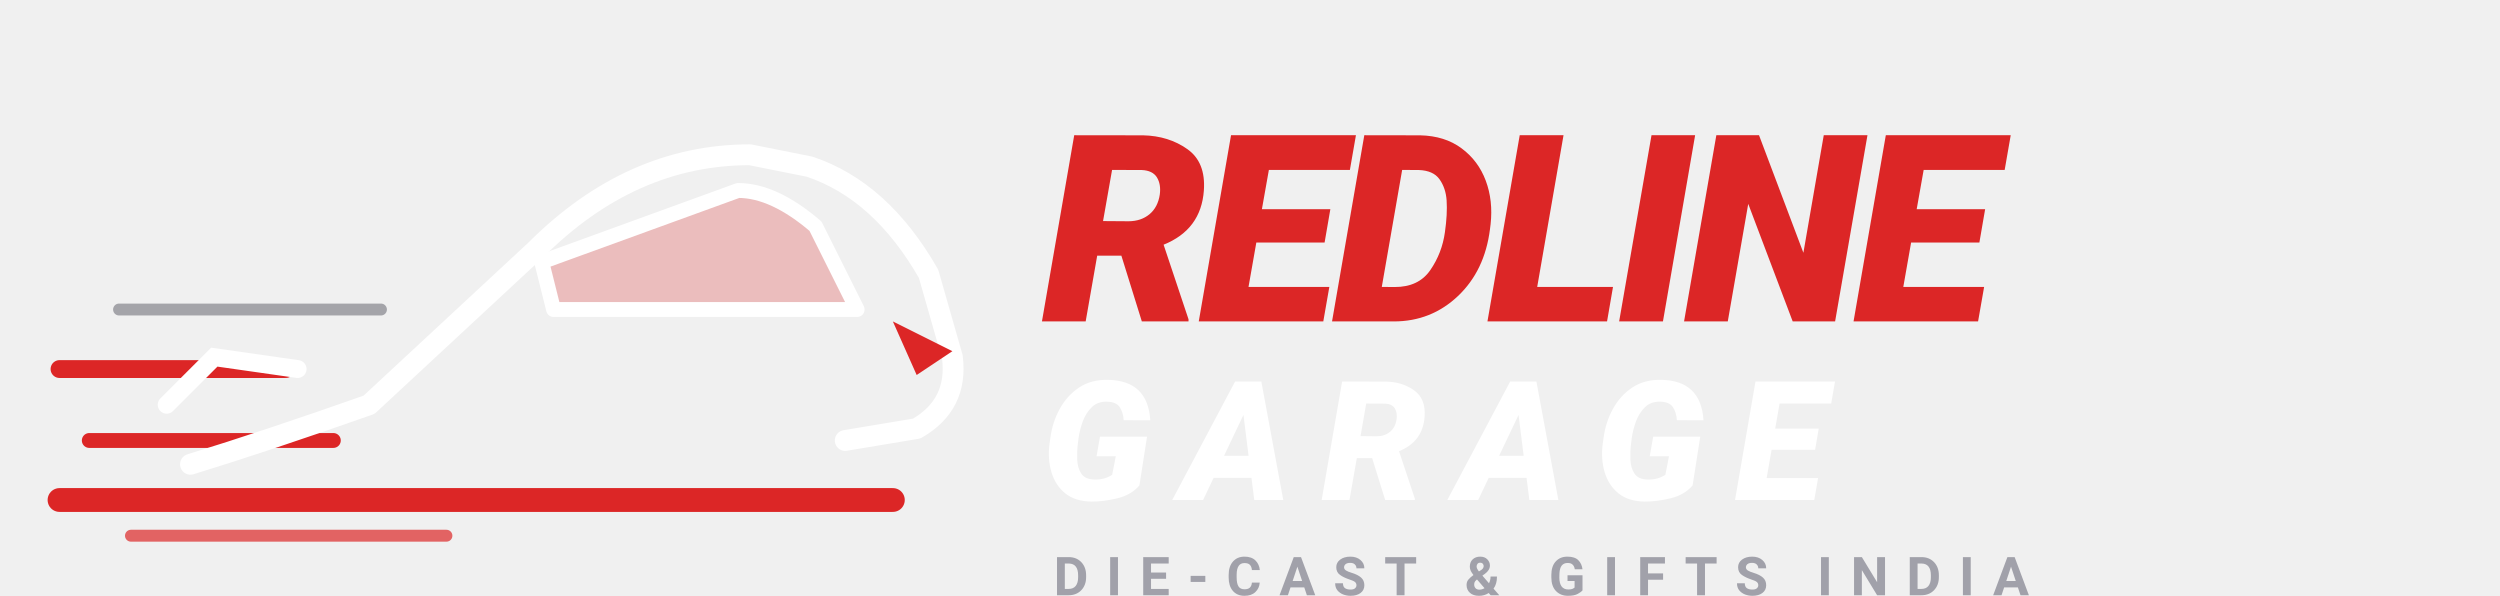
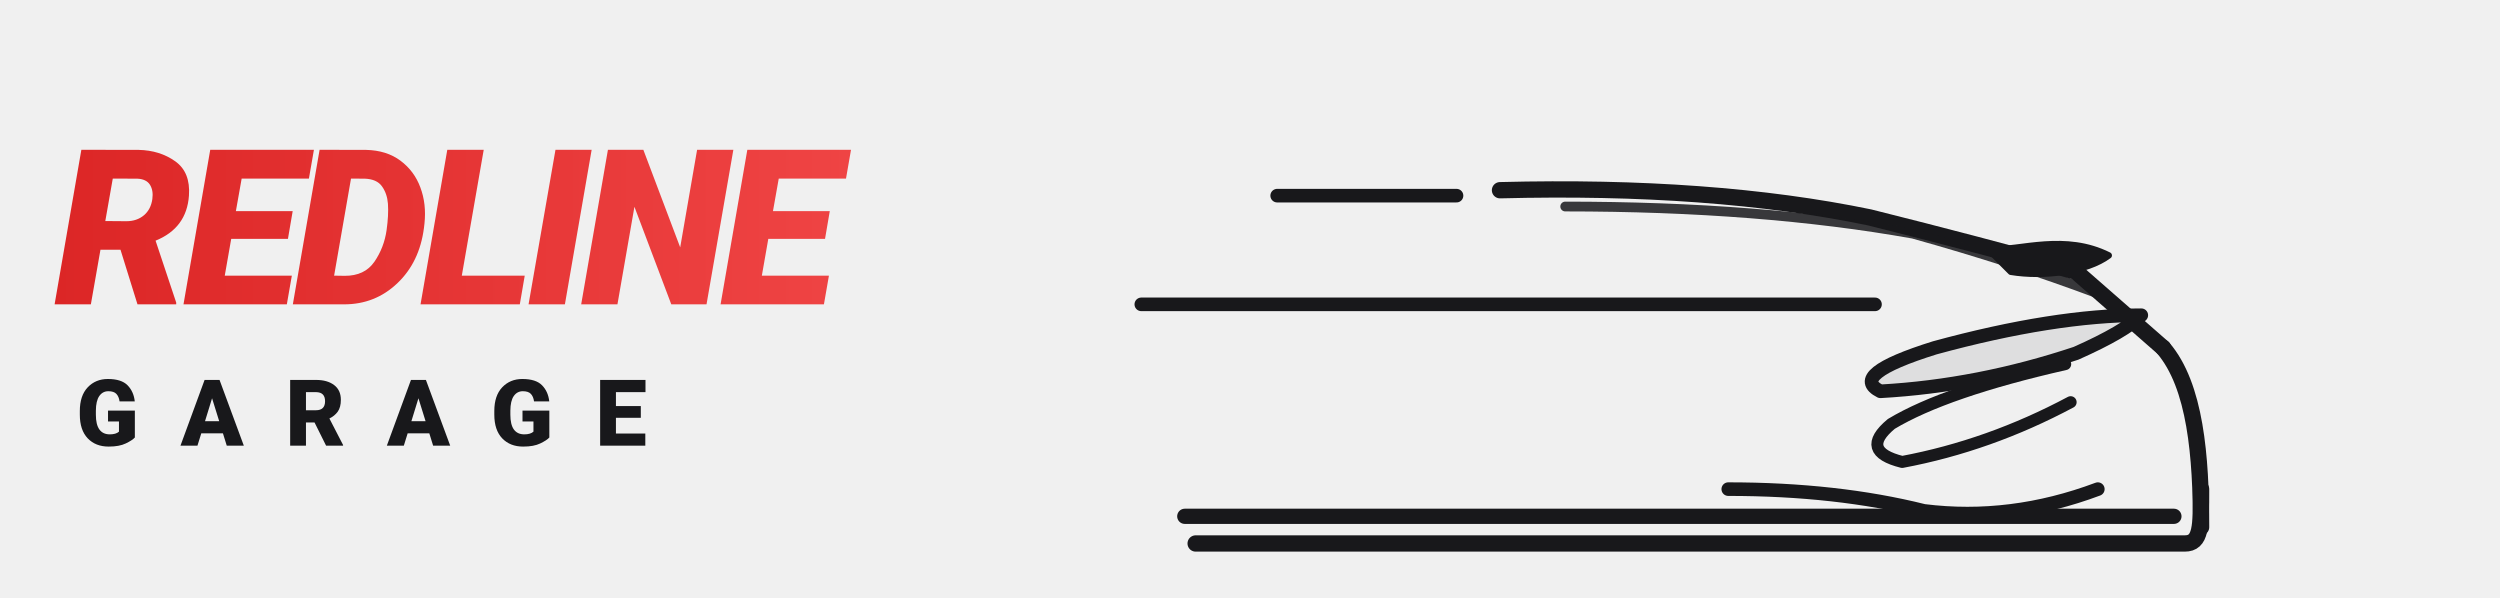
- <svg xmlns="http://www.w3.org/2000/svg" viewBox="0 0 420 100" width="420" height="100" fill="none">
+ <svg xmlns="http://www.w3.org/2000/svg" viewBox="0 0 460 110" width="460" height="110" fill="none">
  <defs>
-     <linearGradient id="redGradient" x1="0%" y1="0%" x2="100%" y2="0%">
-       <stop offset="0%" stop-color="#ef4444" />
-       <stop offset="100%" stop-color="#dc2626" />
+     <linearGradient id="redlineGrad" x1="0%" y1="0%" x2="100%" y2="0%">
+       <stop offset="0%" stop-color="#dc2626" />
+       <stop offset="100%" stop-color="#ef4444" />
    </linearGradient>
  </defs>
-   <g transform="translate(10, 8)">
-     <path d="M 0 54 L 38 54" stroke="#dc2626" stroke-width="3" stroke-linecap="round" />
-     <path d="M 10 44 L 54 44" stroke="#71717a" stroke-width="2" stroke-linecap="round" opacity="0.6" />
-     <path d="M 5 66 L 46 66" stroke="#dc2626" stroke-width="2.5" stroke-linecap="round" />
-     <path d="M 0 76 L 140 76" stroke="#dc2626" stroke-width="4" stroke-linecap="round" />
-     <path d="M 12 82 L 65 82" stroke="#dc2626" stroke-width="2" stroke-linecap="round" opacity="0.7" />
-     <path d="M 22 70 Q 35 66 52 60 L 80 34 Q 96 18 116 18 L 126 20 Q 138 24 146 38 L 150 52 Q 151 60 144 64 L 132 66" stroke="#ffffff" stroke-width="3.5" stroke-linecap="round" stroke-linejoin="round" />
-     <path d="M 81 36 L 114 24 Q 120 24 127 30 L 134 44 L 83 44 Z" fill="#dc2626" fill-opacity="0.25" stroke="#ffffff" stroke-width="2.5" stroke-linejoin="round" />
-     <polygon points="140,46 150,51 144,55" fill="#dc2626" />
-     <path d="M 18 60 L 26 52 L 40 54" stroke="#ffffff" stroke-width="3" stroke-linecap="round" />
+   <path d="M 268 36 L 235 36" stroke="#18181b" stroke-width="2.5" stroke-linecap="round" />
+   <path d="M 345 56 C 315 56 290 56 240 56 L 210 56" stroke="#18181b" stroke-width="2.5" stroke-linecap="round" />
+   <path d="M 400 95 L 218 95" stroke="#18181b" stroke-width="2.8" stroke-linecap="round" />
+   <g transform="translate(10, 12)">
+     <text x="0" y="44" font-family="'Space Grotesk', -apple-system, BlinkMacSystemFont, 'Segoe UI', Roboto, sans-serif" font-weight="900" font-style="italic" font-size="40" letter-spacing="-0.04em" fill="url(#redlineGrad)">
+       REDLINE
+     </text>
+     <text x="4" y="70" font-family="'Space Grotesk', -apple-system, BlinkMacSystemFont, 'Segoe UI', Roboto, sans-serif" font-weight="800" font-size="17" letter-spacing="0.45em" fill="#18181b">
+       GARAGE
+     </text>
  </g>
-   <g transform="translate(175, 12)">
-     <text x="0" y="42" font-family="'Space Grotesk', -apple-system, BlinkMacSystemFont, 'Segoe UI', Roboto, sans-serif" font-weight="900" font-style="italic" font-size="44" letter-spacing="-1.5" fill="#dc2626">REDLINE</text>
-     <text x="0" y="72" font-family="'Space Grotesk', -apple-system, BlinkMacSystemFont, 'Segoe UI', Roboto, sans-serif" font-weight="900" font-style="italic" font-size="28" letter-spacing="5" fill="#ffffff">GARAGE</text>
-     <text x="2" y="88" font-family="'Space Grotesk', -apple-system, BlinkMacSystemFont, 'Segoe UI', Roboto, sans-serif" font-weight="700" font-size="9" letter-spacing="3" fill="#a1a1aa">DIE-CAST &amp; GIFTS INDIA</text>
+   <g stroke="#18181b" stroke-linecap="round" stroke-linejoin="round">
+     <path d="M 276 35 Q 315 34 344 40 Q 364 45 382 50 L 398 64" stroke-width="3" />
+     <path d="M 288 38 Q 324 38 352 43 Q 370 48 386 54" stroke-width="1.8" opacity="0.85" />
+     <path d="M 366 46 C 372 46 380 43 388 47 C 384 50 376 51 370 50 Z" fill="#18181b" stroke-width="1.2" />
+     <path d="M 398 64 C 404 71 405 84 405 97" stroke-width="3" />
+     <path d="M 394 58 Q 378 58 356 64 Q 340 69 346 72 Q 364 71 382 65 Q 391 61 394 58 Z" stroke-width="2.5" fill="#18181b" fill-opacity="0.08" />
+     <path d="M 380 67 Q 358 72 348 78 Q 342 83 350 85 Q 366 82 381 74" stroke-width="2.2" />
+     <path d="M 318 90 Q 338 90 354 94 Q 370 96 386 90" stroke-width="2.5" />
+     <path d="M 220 100 L 402 100 C 405 100 405 97 405 90" stroke-width="3" />
  </g>
</svg>
